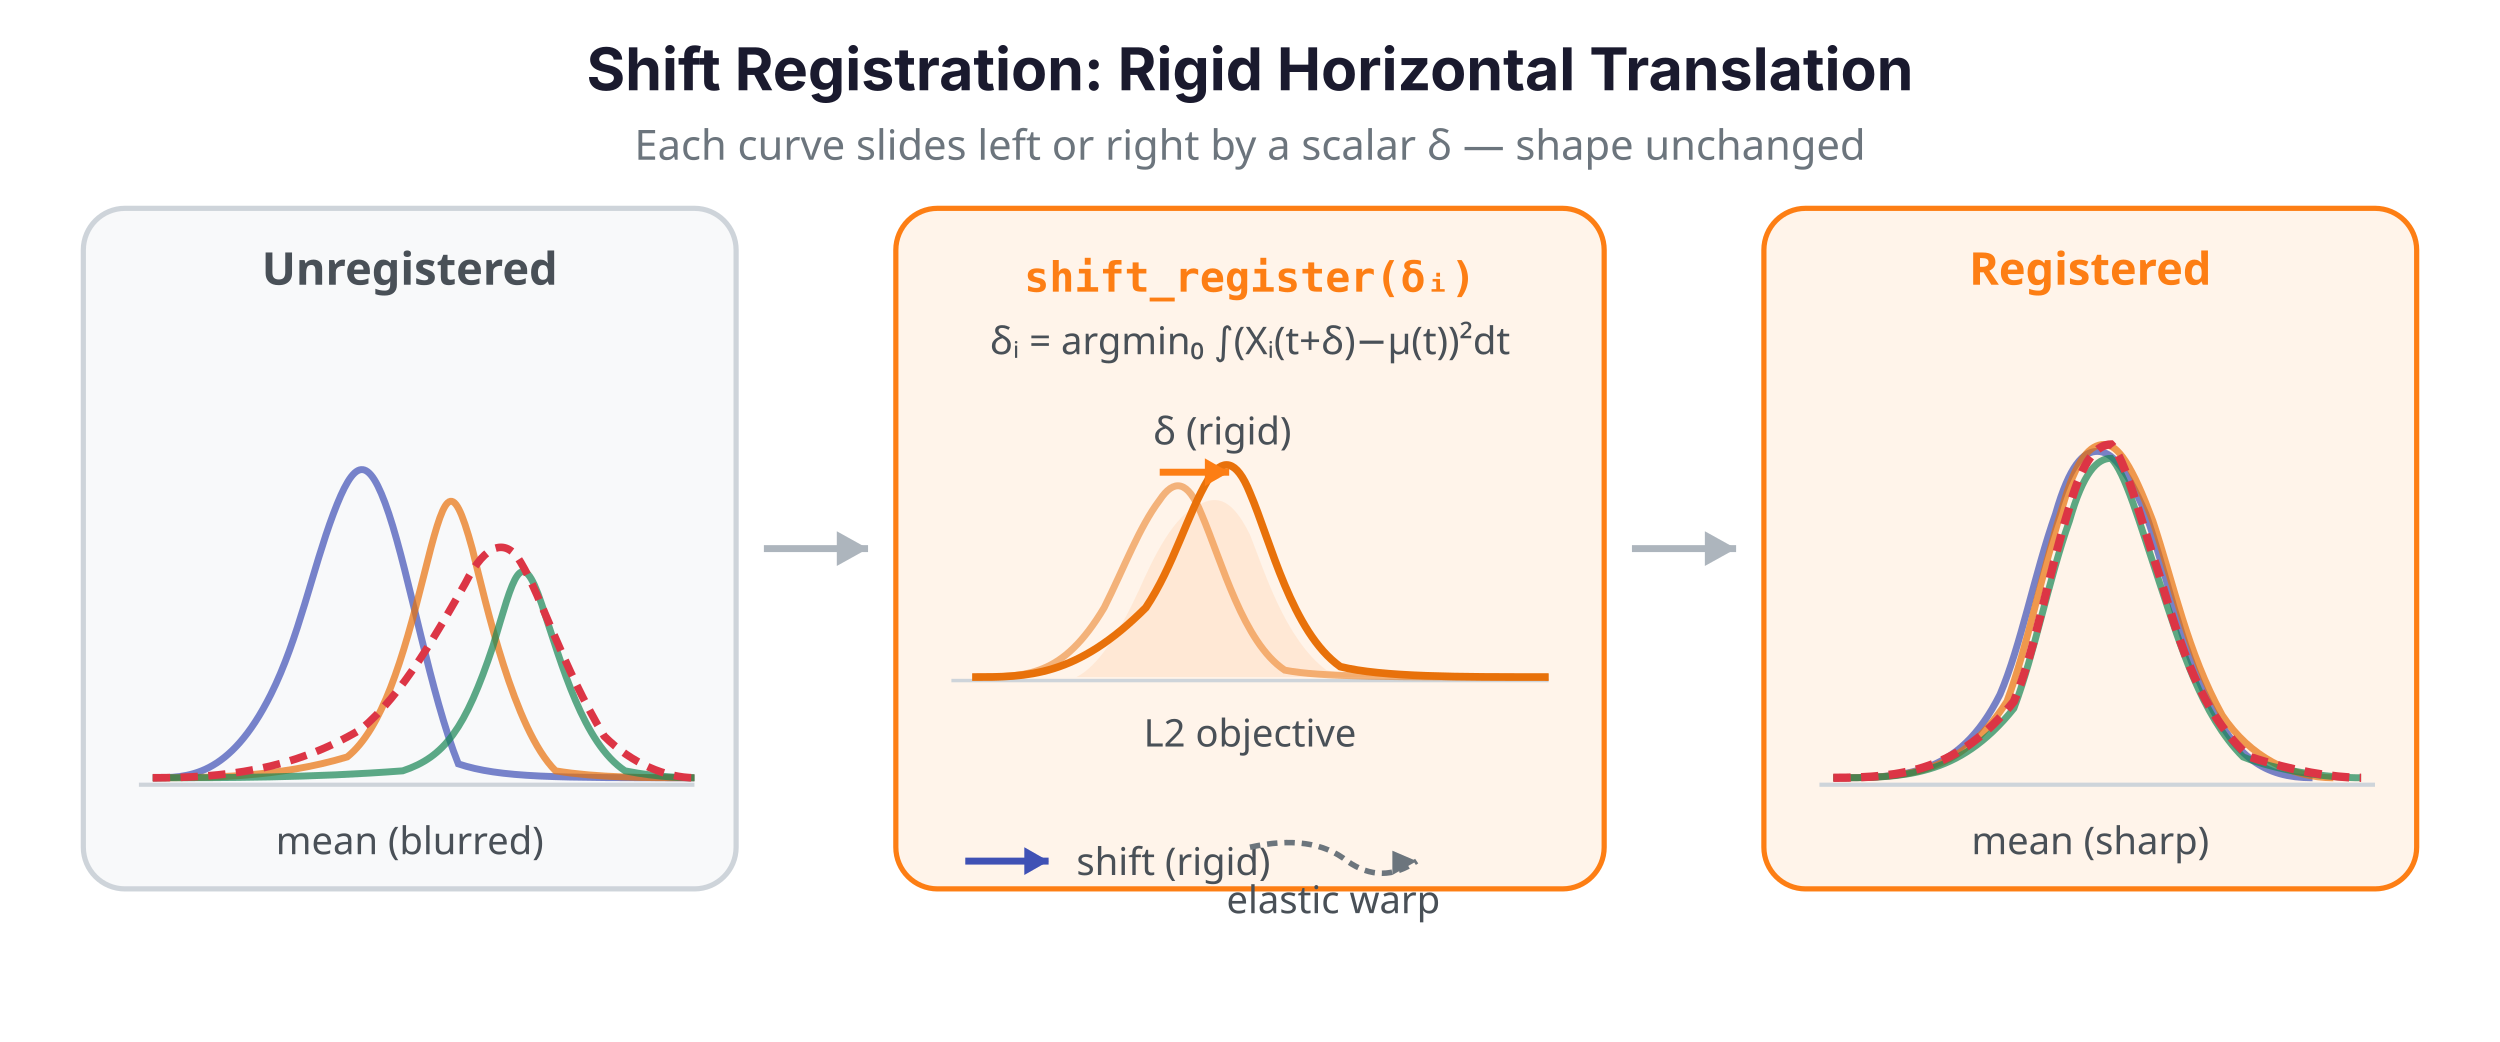
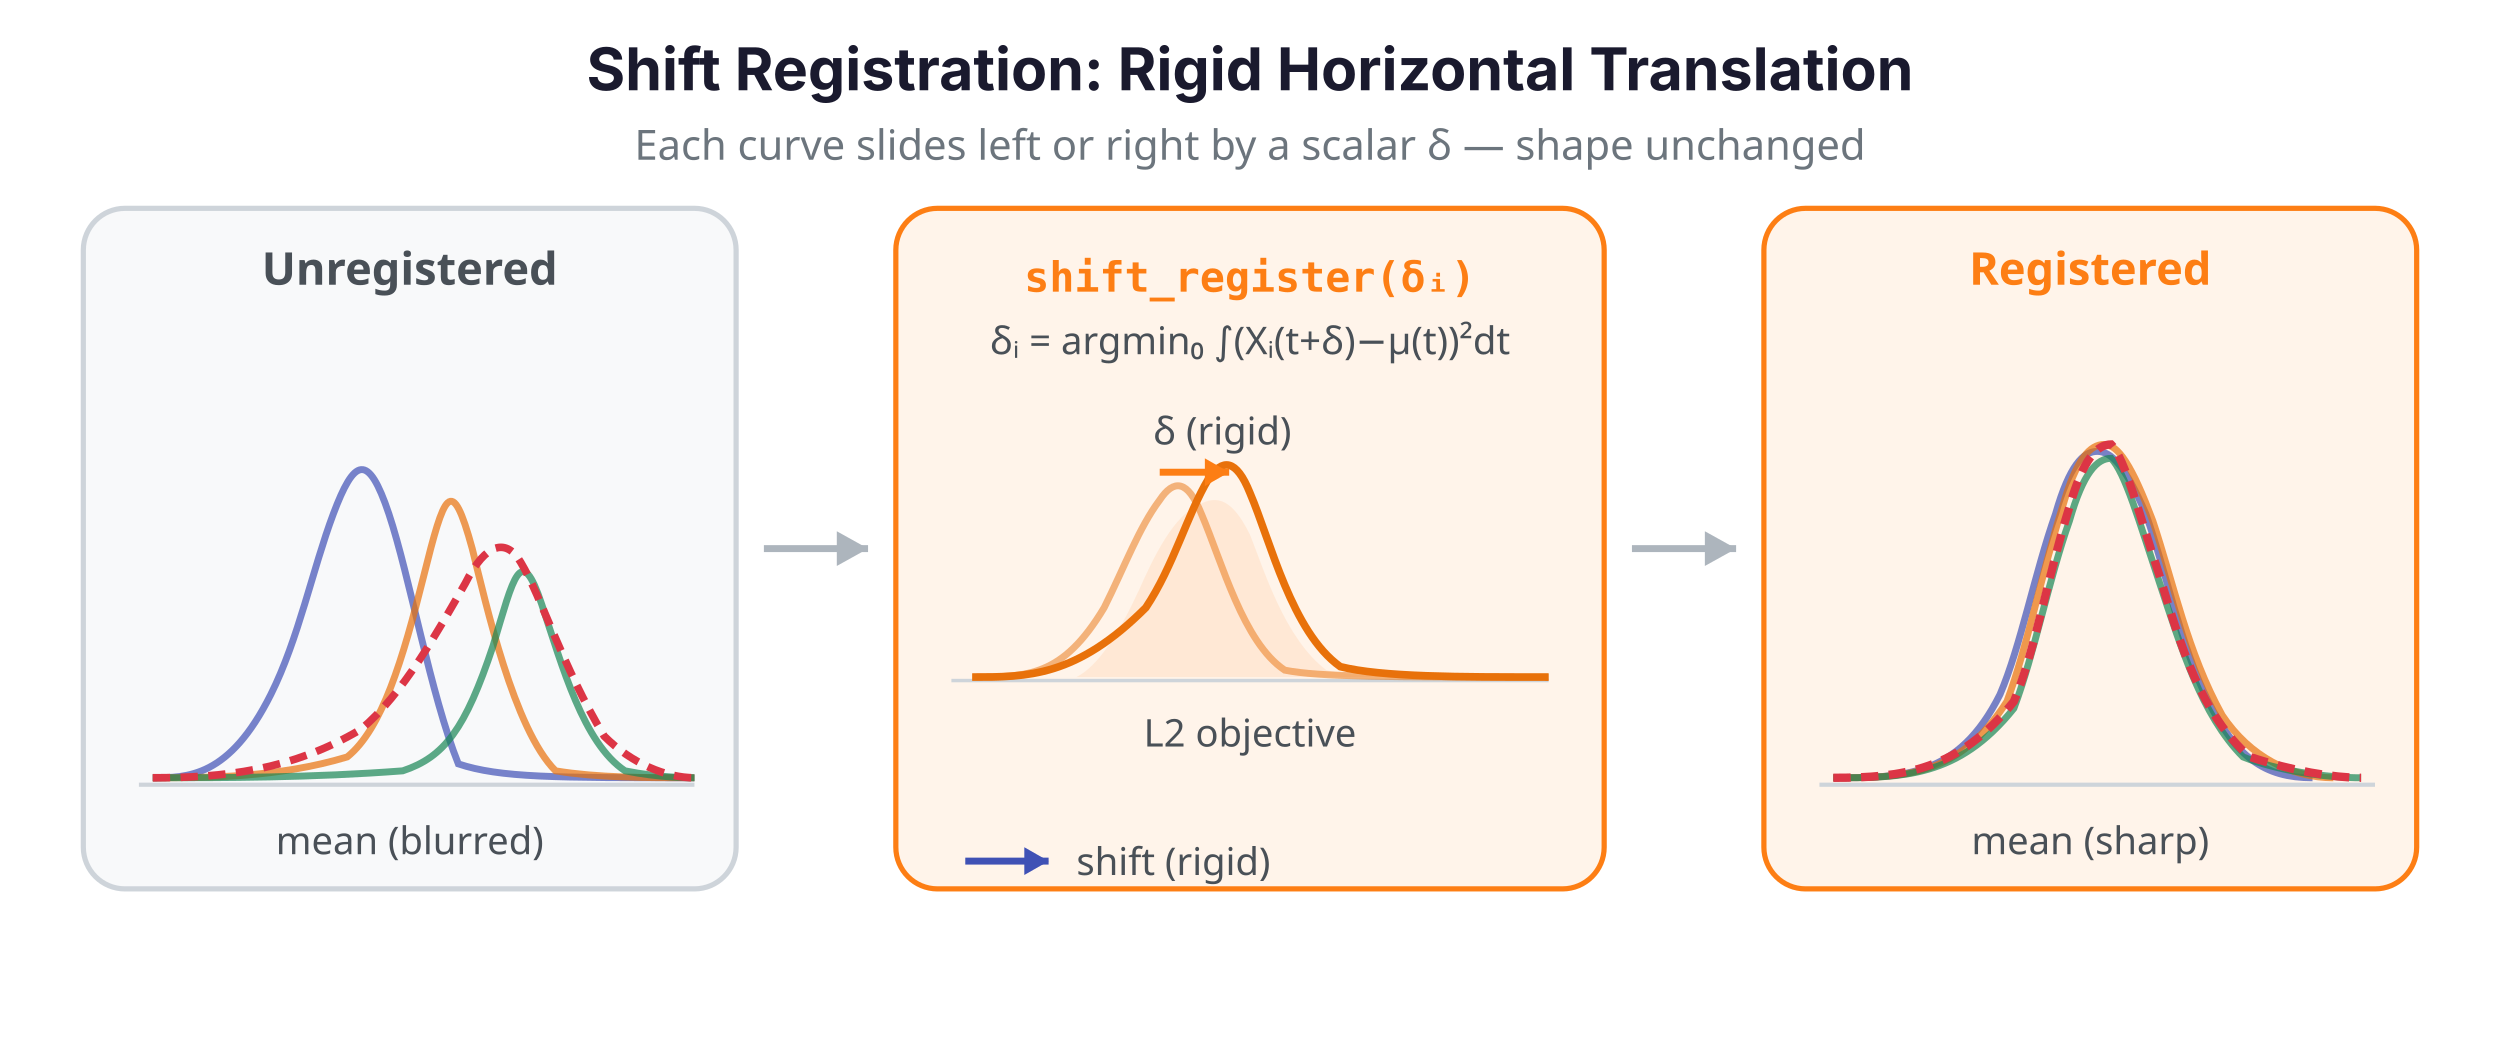
- <svg xmlns="http://www.w3.org/2000/svg" viewBox="0 0 720 300" fill="none" role="img" aria-label="Shift Registration: rigid horizontal translation to the cross-sectional mean">
+ <svg xmlns="http://www.w3.org/2000/svg" viewBox="0 0 720 300" fill="none" role="img" aria-label="Shift Registration: Rigid Horizontal Translation" aria-labelledby="shift-registration-title shift-registration-desc">
  <style>
    .ttl{font:700 17px system-ui,-apple-system,sans-serif;fill:#1a1a2e}
    .sub{font:400 12px system-ui,sans-serif;fill:#6c757d}
    .lab{font:700 13px system-ui,sans-serif}
    .sm{font:400 11px system-ui,sans-serif;fill:#495057}
    .mono{font:600 12px ui-monospace,monospace}
  </style>
  <text class="ttl" x="360" y="26" text-anchor="middle">Shift Registration: Rigid Horizontal Translation</text>
  <text class="sub" x="360" y="46" text-anchor="middle">Each curve slides left or right by a scalar δ — shape unchanged</text>
  <rect x="24" y="60" width="188" height="196" rx="12" fill="#f8f9fa" stroke="#ced4da" stroke-width="1.5" />
  <text class="lab" x="118" y="82" text-anchor="middle" fill="#495057">Unregistered</text>
  <line x1="40" y1="226" x2="200" y2="226" stroke="#ced4da" stroke-width="1.2" />
  <path d="M44 224 C54 224 66 224 78 200 C86 184 90 164 96 148 C102 132 106 130 112 148 C118 166 124 200 132 220 C144 224 160 224 200 224" stroke="#3f51b5" stroke-width="2" stroke-opacity="0.7" />
  <path d="M44 224 C60 224 80 224 100 218 C110 210 116 190 122 166 C128 142 130 136 136 158 C140 174 148 210 160 222 C172 224 186 224 200 224" stroke="#e8710a" stroke-width="2" stroke-opacity="0.7" />
  <path d="M44 224 C64 224 90 224 116 222 C128 218 134 210 142 186 C148 166 150 156 156 174 C162 192 168 214 180 222 C190 224 198 224 200 224" stroke="#198754" stroke-width="2" stroke-opacity="0.7" />
  <path d="M44 224 C64 224 84 222 104 210 C116 200 126 182 134 168 C140 156 146 155 150 162 C156 172 162 192 174 212 C182 220 192 224 200 224" stroke="#dc3545" stroke-width="2.2" stroke-dasharray="5 3" />
  <text class="sm" x="118" y="246" text-anchor="middle" fill="#dc3545">mean (blurred)</text>
  <path d="M220 158 h30" stroke="#adb5bd" stroke-width="2" />
  <path d="M250 158 l-9 -5 v10 z" fill="#adb5bd" />
  <rect x="258" y="60" width="204" height="196" rx="12" fill="#fff4ea" stroke="#fd7e14" stroke-width="1.5" />
  <text class="mono" x="360" y="84" text-anchor="middle" fill="#fd7e14">shift_register(δᵢ)</text>
  <text class="sm" x="360" y="102" text-anchor="middle">δᵢ = argmin₀ ∫(Xᵢ(t+δ)−μ(t))²dt</text>
  <line x1="274" y1="196" x2="446" y2="196" stroke="#ced4da" stroke-width="1" />
  <path d="M280 195 C296 195 306 195 318 175 C324 163 328 152 334 144 C338 138 342 138 346 148 C352 162 358 185 370 193 C380 195 400 195 446 195" stroke="#e8710a" stroke-width="2" stroke-opacity="0.5" />
  <path d="M280 195 C296 195 310 195 330 175 C338 163 342 148 348 138 C352 132 356 132 360 142 C366 156 372 182 386 192 C398 195 420 195 446 195" stroke="#e8710a" stroke-width="2.2" />
  <path d="M334 136 h20" stroke="#fd7e14" stroke-width="2" />
  <path d="M354 136 l-7 -4 v8 z" fill="#fd7e14" />
  <text class="sm" x="352" y="128" text-anchor="middle" fill="#fd7e14">δ (rigid)</text>
  <path d="M310 195 C316 192 322 183 328 170 C332 161 338 148 346 145 C352 142 356 146 360 154 C364 164 370 184 382 193 C390 195 406 195 420 195 Z" fill="#fd7e14" fill-opacity="0.10" />
  <text class="sm" x="360" y="215" text-anchor="middle" fill="#fd7e14">L2 objective</text>
  <line x1="278" y1="248" x2="302" y2="248" stroke="#3f51b5" stroke-width="2" />
  <path d="M302 248 l-7 -4 v8 z" fill="#3f51b5" />
  <text class="sm" x="310" y="252" fill="#3f51b5">shift (rigid)</text>
-   <path d="M360 244 Q378 240 388 248 Q398 255 408 248" stroke="#6c757d" stroke-width="1.6" fill="none" stroke-dasharray="3 2" />
-   <path d="M408 248 l-7 -3 v7 z" fill="#6c757d" />
-   <text class="sm" x="384" y="263" text-anchor="middle" fill="#6c757d">elastic warp</text>
  <path d="M470 158 h30" stroke="#adb5bd" stroke-width="2" />
  <path d="M500 158 l-9 -5 v10 z" fill="#adb5bd" />
  <rect x="508" y="60" width="188" height="196" rx="12" fill="#fff4ea" stroke="#fd7e14" stroke-width="1.5" />
  <text class="lab" x="602" y="82" text-anchor="middle" fill="#fd7e14">Registered</text>
  <line x1="524" y1="226" x2="684" y2="226" stroke="#ced4da" stroke-width="1.2" />
  <path d="M528 224 C548 224 564 224 576 200 C582 186 586 165 592 148 C596 134 600 130 604 130 C608 130 612 134 618 148 C624 165 628 186 636 202 C644 218 652 224 666 224" stroke="#3f51b5" stroke-width="2" stroke-opacity="0.7" />
  <path d="M528 224 C548 224 564 224 578 202 C584 186 588 165 594 146 C598 132 602 128 606 128 C610 128 614 134 620 150 C626 168 630 188 640 206 C648 218 660 224 672 224" stroke="#e8710a" stroke-width="2" stroke-opacity="0.7" />
  <path d="M528 224 C548 224 564 224 580 204 C586 188 590 167 596 150 C600 136 604 132 608 132 C612 136 616 150 622 168 C628 186 634 206 646 218 C656 222 670 224 680 224" stroke="#198754" stroke-width="2" stroke-opacity="0.7" />
  <path d="M528 224 C548 224 564 222 580 202 C586 188 590 165 596 146 C600 132 604 128 608 128 C612 132 616 148 622 166 C628 186 634 206 648 218 C660 222 672 224 680 224" stroke="#dc3545" stroke-width="2.4" stroke-dasharray="5 3" />
  <text class="sm" x="602" y="246" text-anchor="middle" fill="#dc3545">mean (sharp)</text>
</svg>
